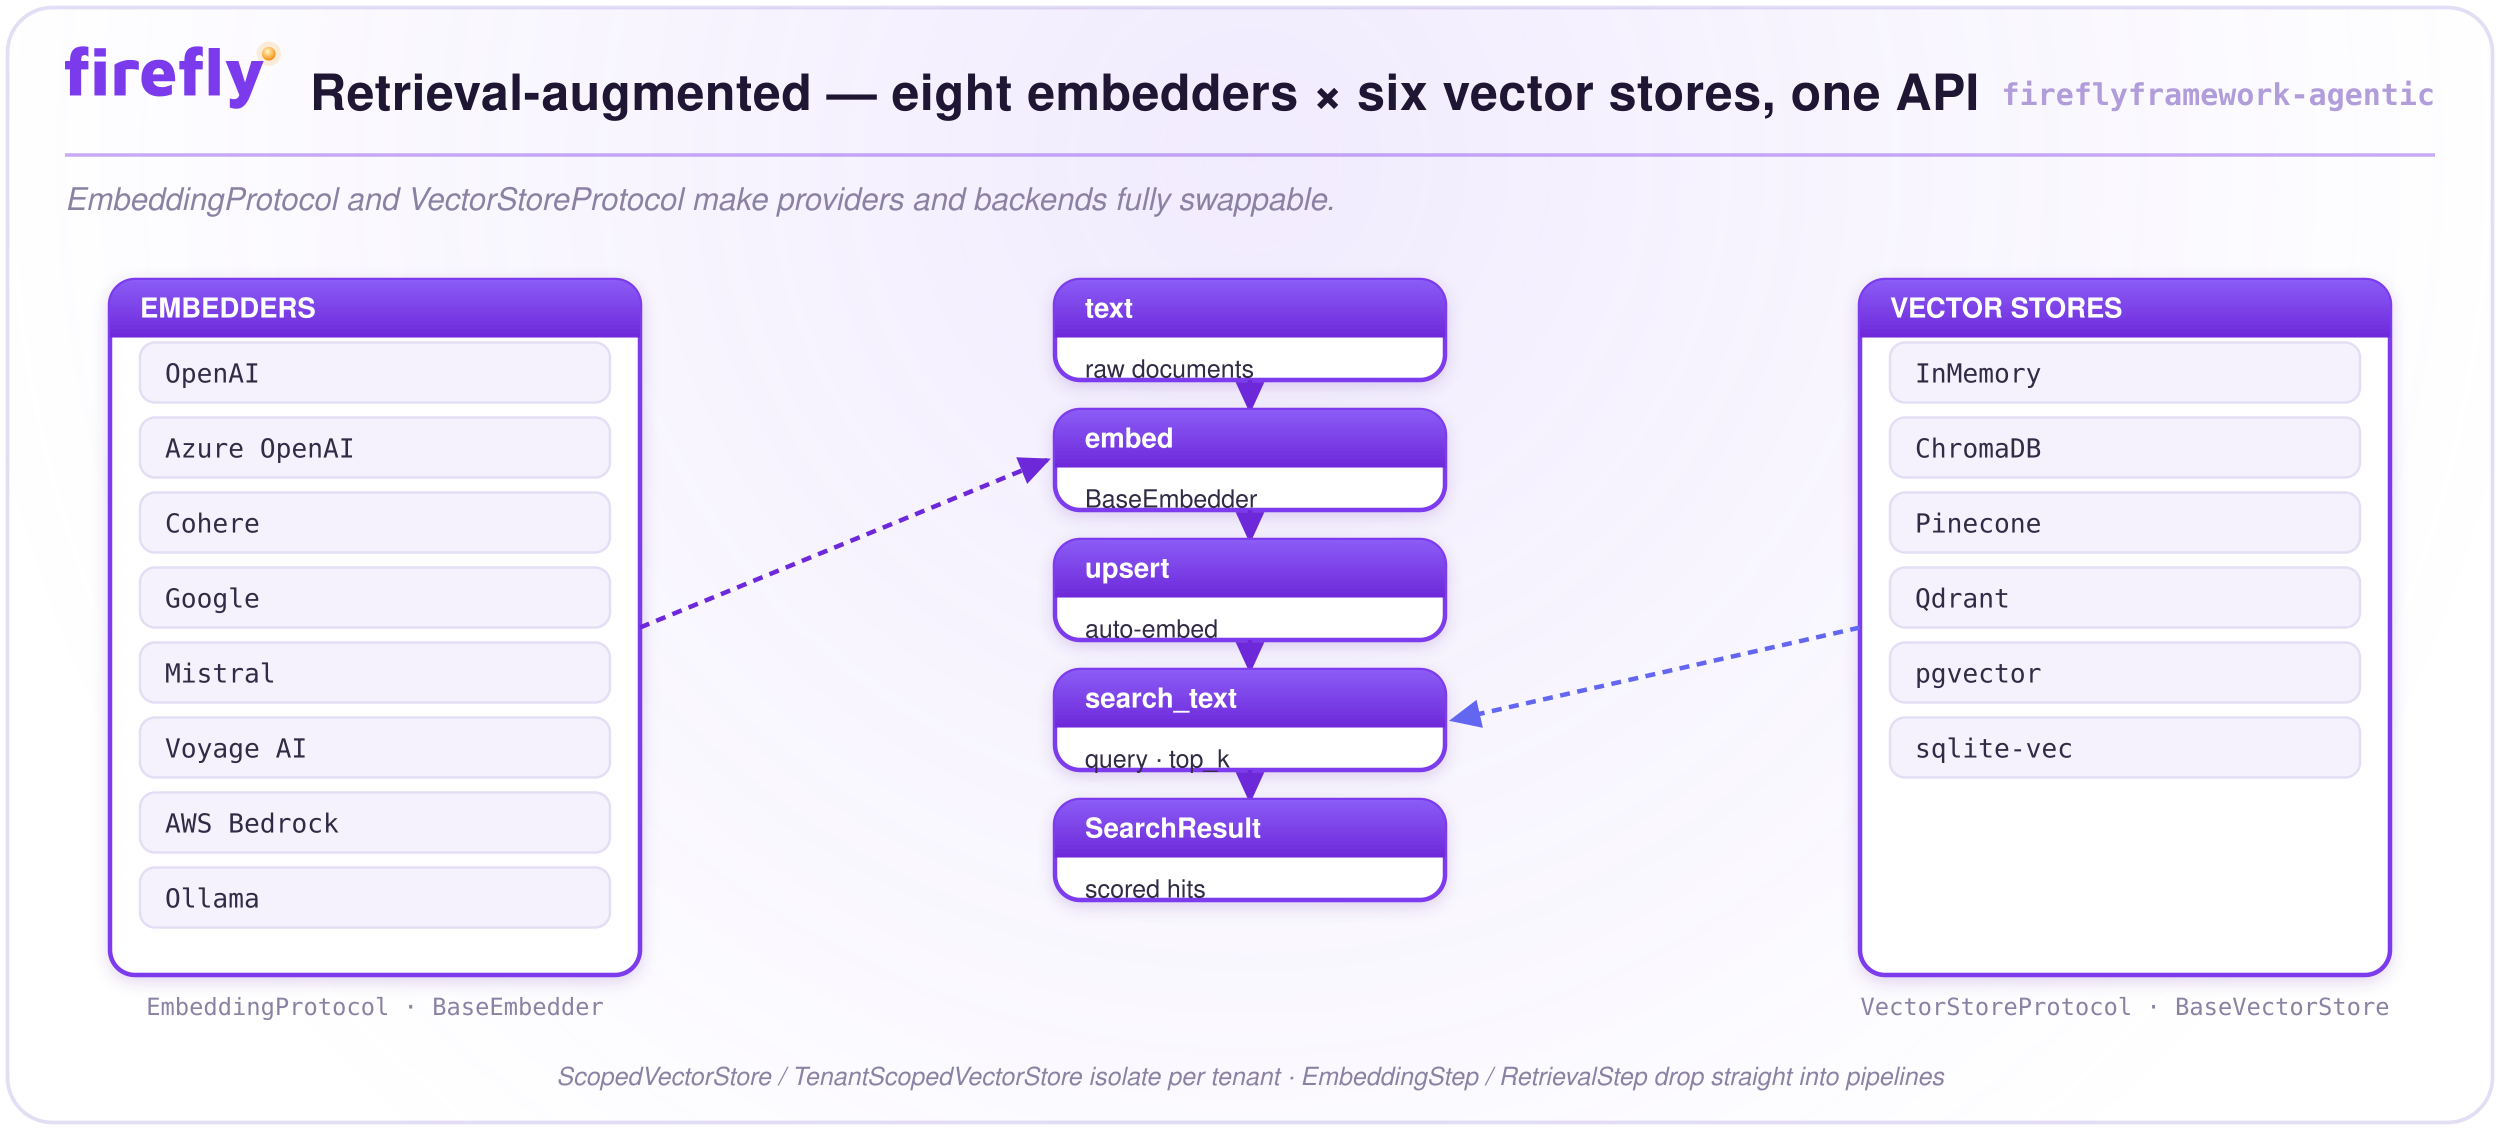
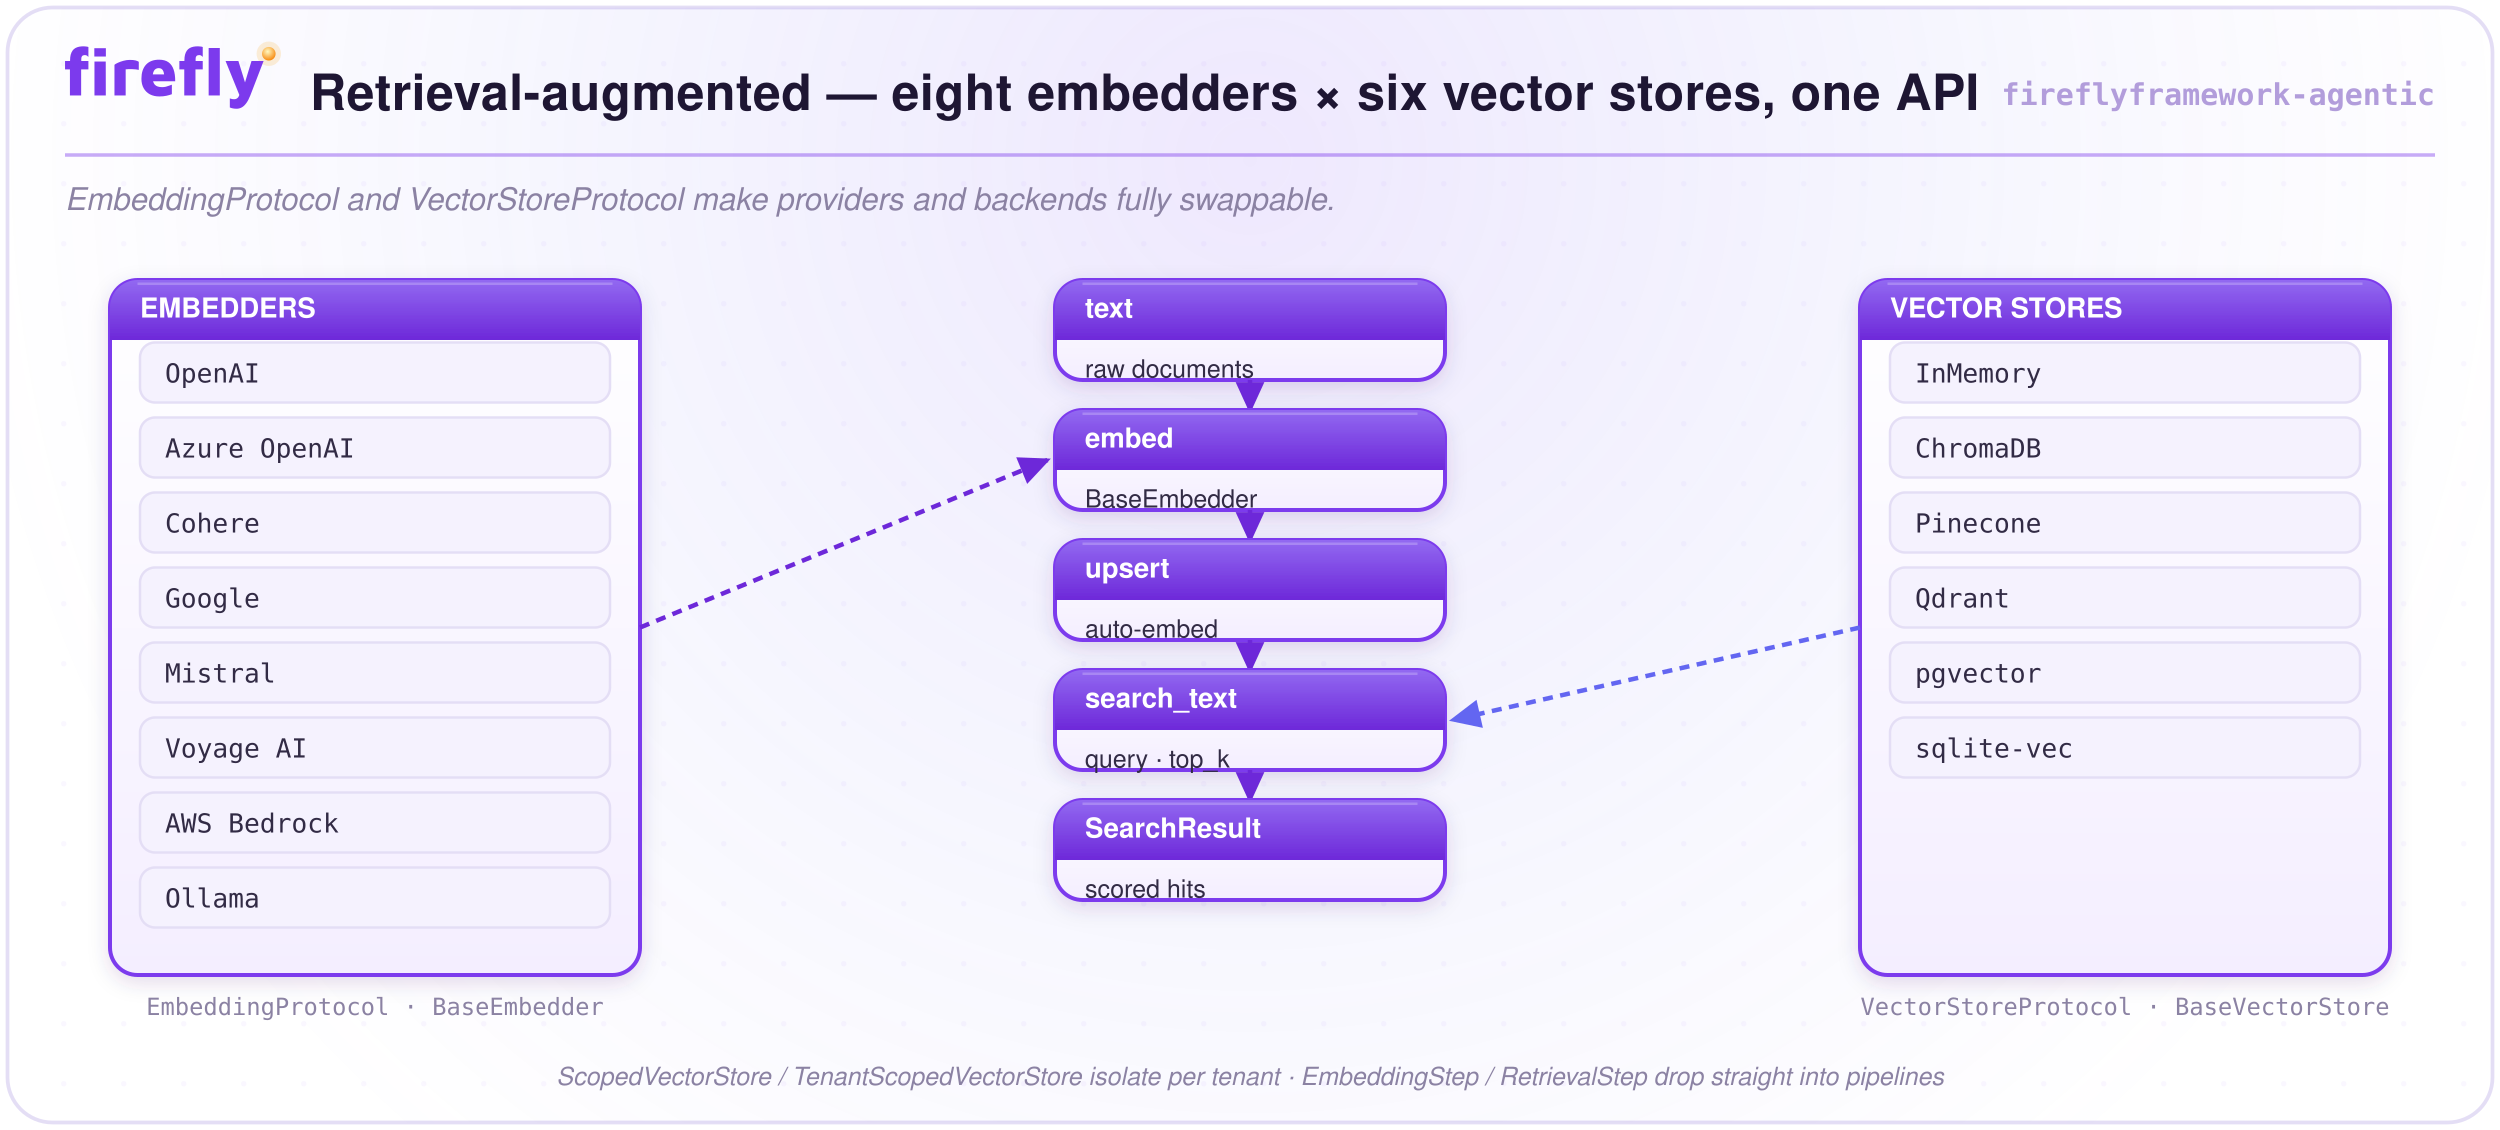
<svg xmlns="http://www.w3.org/2000/svg" width="1000" height="452" viewBox="0 0 1000 452" role="img" aria-label="Firefly Agentic retrieval: eight embedding providers and six vector-store backends behind one API." font-family="-apple-system,'Segoe UI',Helvetica,Arial,sans-serif">
  <defs>
    <linearGradient id="hdr" x1="0" y1="0" x2="0" y2="1">
-       <stop offset="0" stop-color="#8b5cf6" />
+       <stop offset="0" stop-color="#9269f1" />
      <stop offset="1" stop-color="#6d28d9" />
    </linearGradient>
    <linearGradient id="door" x1="0" y1="0" x2="0" y2="1">
      <stop offset="0" stop-color="#a78bfa" />
      <stop offset="1" stop-color="#7c3aed" />
    </linearGradient>
    <linearGradient id="bed" x1="0" y1="0" x2="0" y2="1">
-       <stop offset="0" stop-color="#241a3a" />
-       <stop offset="1" stop-color="#150f26" />
+       <stop offset="0" stop-color="#271c41" />
+       <stop offset="1" stop-color="#140e25" />
+     </linearGradient>
+     <linearGradient id="card" x1="0" y1="0" x2="0" y2="1">
+       <stop offset="0" stop-color="#ffffff" />
+       <stop offset="1" stop-color="#f4eeff" />
    </linearGradient>
    <radialGradient id="amb" cx="500" cy="64" r="520" gradientUnits="userSpaceOnUse">
-       <stop offset="0" stop-color="#8b5cf6" stop-opacity="0.12" />
+       <stop offset="0" stop-color="#8b5cf6" stop-opacity="0.14" />
+       <stop offset="0.6" stop-color="#6366f1" stop-opacity="0.05" />
      <stop offset="1" stop-color="#8b5cf6" stop-opacity="0" />
    </radialGradient>
-     <filter id="sh" x="-25%" y="-25%" width="150%" height="170%">
-       <feDropShadow dx="0" dy="2" stdDeviation="3.2" flood-color="#4c1d95" flood-opacity="0.16" />
+     <pattern id="grid" width="24" height="24" patternUnits="userSpaceOnUse">
+       <circle cx="1.5" cy="1.5" r="1.1" fill="#8b5cf6" opacity="0.05" />
+     </pattern>
+     <filter id="sh" x="-25%" y="-25%" width="150%" height="180%">
+       <feDropShadow dx="0" dy="2.5" stdDeviation="4" flood-color="#3b1d6e" flood-opacity="0.14" />
    </filter>
    <marker id="arr" markerWidth="9" markerHeight="9" refX="6.2" refY="3.2" orient="auto">
      <path d="M0 0L7 3.2L0 6.4Z" fill="#6d28d9" />
    </marker>
    <marker id="arrb" markerWidth="9" markerHeight="9" refX="6.2" refY="3.2" orient="auto">
      <path d="M0 0L7 3.2L0 6.4Z" fill="#6366f1" />
    </marker>
    <marker id="arra" markerWidth="9" markerHeight="9" refX="6.2" refY="3.2" orient="auto">
      <path d="M0 0L7 3.2L0 6.4Z" fill="#c2722a" />
    </marker>
    <g id="fly">
      <circle r="8.5" fill="#a78bfa" opacity="0.10" />
      <circle r="4.6" fill="#c4b5fd" opacity="0.22" />
      <circle r="2.4" fill="#ddd6fe" opacity="0.75" />
      <circle r="1.2" fill="#f5f3ff" />
    </g>
    <g id="ffly">
      <circle r="8.5" fill="#f6a821" opacity="0.10" />
      <circle r="4.6" fill="#ffc24a" opacity="0.22" />
      <circle r="2.4" fill="#ffd980" opacity="0.78" />
      <circle r="1.2" fill="#fff6e0" />
    </g>
    <radialGradient id="dot" cx="42%" cy="34%" r="72%">
      <stop offset="0" stop-color="#FFF9C1" />
      <stop offset="1" stop-color="#F68000" />
    </radialGradient>
  </defs>
  <rect width="1000" height="452" fill="#ffffff" />
  <rect x="3" y="3" width="994" height="446" rx="18" fill="#ffffff" stroke="#e4def5" stroke-width="1.5" />
+   <rect x="3" y="3" width="994" height="446" rx="18" fill="url(#grid)" />
  <rect x="3" y="3" width="994" height="446" rx="18" fill="url(#amb)" />
  <circle cx="107.52" cy="21.50" r="4.89" fill="#f6a821" opacity="0.18" />
  <g transform="translate(25.28,11.90) scale(0.1812)">
    <path d="M14.85 145V87.55H4.05V68.95H15.15V67.6C15.15 62.8 15.6 58.65 16.5 55.15C17.5 51.55 18.85 48.55 20.55 46.15C22.25 43.75 24.35 41.85 26.85 40.45C29.35 39.05 32.1 38.05 35.1 37.45C38.2 36.85 41.55 36.55 45.15 36.55C46.75 36.55 48.55 36.7 50.55 37C52.65 37.2 54.35 37.55 55.65 38.05V59.95C54.55 58.75 53.45 57.8 52.35 57.1C51.25 56.3 49.65 55.9 47.55 55.9C46.35 55.9 45.25 56.1 44.25 56.5C43.35 56.8 42.55 57.3 41.85 58C41.25 58.6 40.75 59.45 40.35 60.55C40.05 61.65 39.9 62.9 39.9 64.3V68.95H55.65V87.55H39.6V145H14.85ZM69 145V70.15H93.9L94.05 145H69ZM68.7 59.2V40.75H94.2V59.2H68.7ZM113.161 145V77.35C114.661 75.95 117.211 74.45 120.811 72.85C124.411 71.15 128.511 69.7 133.111 68.5C137.811 67.2 142.411 66.55 146.911 66.55C152.411 66.55 156.711 66.95 159.811 67.75C162.911 68.55 165.261 69.55 166.861 70.75V88.6C165.261 88.2 163.161 87.85 160.561 87.55C157.961 87.25 155.211 87.05 152.311 86.95C149.411 86.85 146.661 86.85 144.061 86.95C141.561 87.05 139.511 87.2 137.911 87.4V145H113.161ZM212.128 147.25C204.328 147.25 197.428 145.7 191.428 142.6C185.528 139.4 180.928 134.9 177.628 129.1C174.328 123.2 172.678 116.25 172.678 108.25C172.678 94.95 176.028 84.6 182.728 77.2C189.428 69.8 199.078 66.1 211.678 66.1C220.078 66.1 226.878 67.9 232.078 71.5C237.278 75.1 241.128 80.45 243.628 87.55C246.128 94.65 247.328 103.35 247.228 113.65H189.928L186.928 98.5H226.228L223.228 106.6C223.128 98.5 222.078 92.85 220.078 89.65C218.178 86.35 214.978 84.7 210.478 84.7C208.078 84.7 205.878 85.4 203.878 86.8C201.878 88.1 200.278 90.25 199.078 93.25C197.978 96.25 197.428 100.3 197.428 105.4C197.428 112.3 199.028 117.6 202.228 121.3C205.528 124.9 210.928 126.7 218.428 126.7C221.128 126.7 223.828 126.4 226.528 125.8C229.228 125.1 231.728 124.3 234.028 123.4C236.328 122.5 238.278 121.8 239.878 121.3V142.3C236.378 143.6 232.378 144.75 227.878 145.75C223.478 146.75 218.228 147.25 212.128 147.25ZM267.243 145V87.55H256.443V68.95H267.543V67.6C267.543 62.8 267.993 58.65 268.893 55.15C269.893 51.55 271.243 48.55 272.943 46.15C274.643 43.75 276.743 41.85 279.243 40.45C281.743 39.05 284.493 38.05 287.493 37.45C290.593 36.85 293.943 36.55 297.543 36.55C299.143 36.55 300.943 36.7 302.943 37C305.043 37.2 306.743 37.55 308.043 38.05V59.95C306.943 58.75 305.843 57.8 304.743 57.1C303.643 56.3 302.043 55.9 299.943 55.9C298.743 55.9 297.643 56.1 296.643 56.5C295.743 56.8 294.943 57.3 294.243 58C293.643 58.6 293.143 59.45 292.743 60.55C292.443 61.65 292.293 62.9 292.293 64.3V68.95H308.043V87.55H291.993V145H267.243ZM345.693 145H321.093V40.3H345.693V145ZM382.828 174.4C380.128 174.4 377.428 174.15 374.728 173.65C372.128 173.15 369.828 172.45 367.828 171.55V151.6C369.728 152.2 371.378 152.65 372.778 152.95C374.278 153.25 375.778 153.4 377.278 153.4C379.578 153.4 381.628 152.85 383.428 151.75C385.228 150.75 386.728 148.95 387.928 146.35C389.128 143.75 389.978 140 390.478 135.1L391.078 149.5L358.378 68.95H386.728L402.478 119.95H400.228L415.678 68.95H442.378L413.128 144.85C410.328 152.05 407.328 157.8 404.128 162.1C400.928 166.5 397.528 169.65 393.928 171.55C390.328 173.45 386.628 174.4 382.828 174.4Z" fill="#7c3aed" />
  </g>
  <circle cx="107.52" cy="21.50" r="2.72" fill="url(#dot)" />
  <text x="124" y="44" font-size="20" font-weight="800" fill="#1e1633" font-family="-apple-system,'Segoe UI',Helvetica,Arial,sans-serif" letter-spacing="0.2">Retrieval-augmented — eight embedders × six vector stores, one API</text>
  <text x="974" y="42" text-anchor="end" font-size="12" font-weight="600" fill="#b29ddb" font-family="ui-monospace,'SF Mono',Menlo,Consolas,monospace">fireflyframework-agentic</text>
  <line x1="26" y1="62" x2="974" y2="62" stroke="#7c3aed" stroke-width="1.4" opacity="0.42" />
  <text x="26" y="84" font-size="12.5" font-style="italic" fill="#8b82a3" font-family="-apple-system,'Segoe UI',Helvetica,Arial,sans-serif">EmbeddingProtocol and VectorStoreProtocol make providers and backends fully swappable.</text>
  <g filter="url(#sh)">
-     <rect x="44.0" y="112.0" width="212.0" height="278" rx="10" fill="#ffffff" stroke="#7c3aed" stroke-width="1.8" />
-     <path d="M44.0 122a10 10 0 0 1 10 -10h192.0a10 10 0 0 1 10 10v13H44.0Z" fill="url(#hdr)" />
+     <rect x="44.0" y="112.0" width="212.0" height="278" rx="11" fill="url(#card)" stroke="#7c3aed" stroke-width="1.6" />
+     <path d="M44.0 123a11 11 0 0 1 11 -11h190.0a11 11 0 0 1 11 11v13H44.0Z" fill="url(#hdr)" />
+     <path d="M55.0 113.5h190.0" stroke="#ffffff" stroke-opacity="0.22" stroke-width="1" />
  </g>
  <text x="56.0" y="127" font-size="11" font-weight="700" fill="#fff" font-family="-apple-system,'Segoe UI',Helvetica,Arial,sans-serif">EMBEDDERS</text>
  <rect x="56" y="137" width="188" height="24" rx="6" fill="#f5f2fe" stroke="#e4def5" />
  <text x="66" y="153" font-size="10.5" fill="#322b45" font-family="ui-monospace,'SF Mono',Menlo,Consolas,monospace">OpenAI</text>
  <rect x="56" y="167" width="188" height="24" rx="6" fill="#f5f2fe" stroke="#e4def5" />
  <text x="66" y="183" font-size="10.5" fill="#322b45" font-family="ui-monospace,'SF Mono',Menlo,Consolas,monospace">Azure OpenAI</text>
  <rect x="56" y="197" width="188" height="24" rx="6" fill="#f5f2fe" stroke="#e4def5" />
  <text x="66" y="213" font-size="10.5" fill="#322b45" font-family="ui-monospace,'SF Mono',Menlo,Consolas,monospace">Cohere</text>
  <rect x="56" y="227" width="188" height="24" rx="6" fill="#f5f2fe" stroke="#e4def5" />
  <text x="66" y="243" font-size="10.5" fill="#322b45" font-family="ui-monospace,'SF Mono',Menlo,Consolas,monospace">Google</text>
  <rect x="56" y="257" width="188" height="24" rx="6" fill="#f5f2fe" stroke="#e4def5" />
  <text x="66" y="273" font-size="10.5" fill="#322b45" font-family="ui-monospace,'SF Mono',Menlo,Consolas,monospace">Mistral</text>
  <rect x="56" y="287" width="188" height="24" rx="6" fill="#f5f2fe" stroke="#e4def5" />
  <text x="66" y="303" font-size="10.5" fill="#322b45" font-family="ui-monospace,'SF Mono',Menlo,Consolas,monospace">Voyage AI</text>
  <rect x="56" y="317" width="188" height="24" rx="6" fill="#f5f2fe" stroke="#e4def5" />
  <text x="66" y="333" font-size="10.5" fill="#322b45" font-family="ui-monospace,'SF Mono',Menlo,Consolas,monospace">AWS Bedrock</text>
  <rect x="56" y="347" width="188" height="24" rx="6" fill="#f5f2fe" stroke="#e4def5" />
  <text x="66" y="363" font-size="10.5" fill="#322b45" font-family="ui-monospace,'SF Mono',Menlo,Consolas,monospace">Ollama</text>
  <text x="150" y="406" text-anchor="middle" font-size="9.5" fill="#8b82a3" font-family="ui-monospace,'SF Mono',Menlo,Consolas,monospace">EmbeddingProtocol · BaseEmbedder</text>
  <g filter="url(#sh)">
-     <rect x="744.0" y="112.0" width="212.0" height="278" rx="10" fill="#ffffff" stroke="#7c3aed" stroke-width="1.8" />
-     <path d="M744.0 122a10 10 0 0 1 10 -10h192.0a10 10 0 0 1 10 10v13H744.0Z" fill="url(#hdr)" />
+     <rect x="744.0" y="112.0" width="212.0" height="278" rx="11" fill="url(#card)" stroke="#7c3aed" stroke-width="1.6" />
+     <path d="M744.0 123a11 11 0 0 1 11 -11h190.0a11 11 0 0 1 11 11v13H744.0Z" fill="url(#hdr)" />
+     <path d="M755.0 113.5h190.0" stroke="#ffffff" stroke-opacity="0.22" stroke-width="1" />
  </g>
  <text x="756.0" y="127" font-size="11" font-weight="700" fill="#fff" font-family="-apple-system,'Segoe UI',Helvetica,Arial,sans-serif">VECTOR STORES</text>
  <rect x="756" y="137" width="188" height="24" rx="6" fill="#f5f2fe" stroke="#e4def5" />
  <text x="766" y="153" font-size="10.5" fill="#322b45" font-family="ui-monospace,'SF Mono',Menlo,Consolas,monospace">InMemory</text>
  <rect x="756" y="167" width="188" height="24" rx="6" fill="#f5f2fe" stroke="#e4def5" />
  <text x="766" y="183" font-size="10.5" fill="#322b45" font-family="ui-monospace,'SF Mono',Menlo,Consolas,monospace">ChromaDB</text>
  <rect x="756" y="197" width="188" height="24" rx="6" fill="#f5f2fe" stroke="#e4def5" />
  <text x="766" y="213" font-size="10.5" fill="#322b45" font-family="ui-monospace,'SF Mono',Menlo,Consolas,monospace">Pinecone</text>
  <rect x="756" y="227" width="188" height="24" rx="6" fill="#f5f2fe" stroke="#e4def5" />
  <text x="766" y="243" font-size="10.5" fill="#322b45" font-family="ui-monospace,'SF Mono',Menlo,Consolas,monospace">Qdrant</text>
  <rect x="756" y="257" width="188" height="24" rx="6" fill="#f5f2fe" stroke="#e4def5" />
  <text x="766" y="273" font-size="10.5" fill="#322b45" font-family="ui-monospace,'SF Mono',Menlo,Consolas,monospace">pgvector</text>
  <rect x="756" y="287" width="188" height="24" rx="6" fill="#f5f2fe" stroke="#e4def5" />
  <text x="766" y="303" font-size="10.5" fill="#322b45" font-family="ui-monospace,'SF Mono',Menlo,Consolas,monospace">sqlite-vec</text>
  <text x="850" y="406" text-anchor="middle" font-size="9.5" fill="#8b82a3" font-family="ui-monospace,'SF Mono',Menlo,Consolas,monospace">VectorStoreProtocol · BaseVectorStore</text>
  <g filter="url(#sh)">
-     <rect x="422.0" y="112.0" width="156.0" height="40" rx="10" fill="#ffffff" stroke="#7c3aed" stroke-width="1.8" />
-     <path d="M422.0 122a10 10 0 0 1 10 -10h136.0a10 10 0 0 1 10 10v13H422.0Z" fill="url(#hdr)" />
+     <rect x="422.0" y="112.0" width="156.0" height="40" rx="11" fill="url(#card)" stroke="#7c3aed" stroke-width="1.6" />
+     <path d="M422.0 123a11 11 0 0 1 11 -11h134.0a11 11 0 0 1 11 11v13H422.0Z" fill="url(#hdr)" />
+     <path d="M433.0 113.5h134.0" stroke="#ffffff" stroke-opacity="0.22" stroke-width="1" />
  </g>
  <text x="434.0" y="127" font-size="11" font-weight="700" fill="#fff" font-family="-apple-system,'Segoe UI',Helvetica,Arial,sans-serif">text</text>
  <text x="434.0" y="151" font-size="10" fill="#322b45" font-family="-apple-system,'Segoe UI',Helvetica,Arial,sans-serif">raw documents</text>
  <line x1="500.0" y1="152.0" x2="500.0" y2="164.0" stroke="#6d28d9" stroke-width="1.8" marker-end="url(#arr)" />
  <g filter="url(#sh)">
-     <rect x="422.0" y="164.0" width="156.0" height="40" rx="10" fill="#ffffff" stroke="#7c3aed" stroke-width="1.8" />
-     <path d="M422.0 174a10 10 0 0 1 10 -10h136.0a10 10 0 0 1 10 10v13H422.0Z" fill="url(#hdr)" />
+     <rect x="422.0" y="164.0" width="156.0" height="40" rx="11" fill="url(#card)" stroke="#7c3aed" stroke-width="1.6" />
+     <path d="M422.0 175a11 11 0 0 1 11 -11h134.0a11 11 0 0 1 11 11v13H422.0Z" fill="url(#hdr)" />
+     <path d="M433.0 165.5h134.0" stroke="#ffffff" stroke-opacity="0.22" stroke-width="1" />
  </g>
  <text x="434.0" y="179" font-size="11" font-weight="700" fill="#fff" font-family="-apple-system,'Segoe UI',Helvetica,Arial,sans-serif">embed</text>
  <text x="434.0" y="203" font-size="10" fill="#322b45" font-family="-apple-system,'Segoe UI',Helvetica,Arial,sans-serif">BaseEmbedder</text>
  <line x1="500.0" y1="204.0" x2="500.0" y2="216.0" stroke="#6d28d9" stroke-width="1.8" marker-end="url(#arr)" />
  <g filter="url(#sh)">
-     <rect x="422.0" y="216.0" width="156.0" height="40" rx="10" fill="#ffffff" stroke="#7c3aed" stroke-width="1.8" />
-     <path d="M422.0 226a10 10 0 0 1 10 -10h136.0a10 10 0 0 1 10 10v13H422.0Z" fill="url(#hdr)" />
+     <rect x="422.0" y="216.0" width="156.0" height="40" rx="11" fill="url(#card)" stroke="#7c3aed" stroke-width="1.6" />
+     <path d="M422.0 227a11 11 0 0 1 11 -11h134.0a11 11 0 0 1 11 11v13H422.0Z" fill="url(#hdr)" />
+     <path d="M433.0 217.5h134.0" stroke="#ffffff" stroke-opacity="0.22" stroke-width="1" />
  </g>
  <text x="434.0" y="231" font-size="11" font-weight="700" fill="#fff" font-family="-apple-system,'Segoe UI',Helvetica,Arial,sans-serif">upsert</text>
  <text x="434.0" y="255" font-size="10" fill="#322b45" font-family="-apple-system,'Segoe UI',Helvetica,Arial,sans-serif">auto-embed</text>
  <line x1="500.0" y1="256.0" x2="500.0" y2="268.0" stroke="#6d28d9" stroke-width="1.8" marker-end="url(#arr)" />
  <g filter="url(#sh)">
-     <rect x="422.0" y="268.0" width="156.0" height="40" rx="10" fill="#ffffff" stroke="#7c3aed" stroke-width="1.8" />
-     <path d="M422.0 278a10 10 0 0 1 10 -10h136.0a10 10 0 0 1 10 10v13H422.0Z" fill="url(#hdr)" />
+     <rect x="422.0" y="268.0" width="156.0" height="40" rx="11" fill="url(#card)" stroke="#7c3aed" stroke-width="1.6" />
+     <path d="M422.0 279a11 11 0 0 1 11 -11h134.0a11 11 0 0 1 11 11v13H422.0Z" fill="url(#hdr)" />
+     <path d="M433.0 269.5h134.0" stroke="#ffffff" stroke-opacity="0.22" stroke-width="1" />
  </g>
  <text x="434.0" y="283" font-size="11" font-weight="700" fill="#fff" font-family="-apple-system,'Segoe UI',Helvetica,Arial,sans-serif">search_text</text>
  <text x="434.0" y="307" font-size="10" fill="#322b45" font-family="-apple-system,'Segoe UI',Helvetica,Arial,sans-serif">query · top_k</text>
  <line x1="500.0" y1="308.0" x2="500.0" y2="320.0" stroke="#6d28d9" stroke-width="1.8" marker-end="url(#arr)" />
  <g filter="url(#sh)">
-     <rect x="422.0" y="320.0" width="156.0" height="40" rx="10" fill="#ffffff" stroke="#7c3aed" stroke-width="1.8" />
-     <path d="M422.0 330a10 10 0 0 1 10 -10h136.0a10 10 0 0 1 10 10v13H422.0Z" fill="url(#hdr)" />
+     <rect x="422.0" y="320.0" width="156.0" height="40" rx="11" fill="url(#card)" stroke="#7c3aed" stroke-width="1.6" />
+     <path d="M422.0 331a11 11 0 0 1 11 -11h134.0a11 11 0 0 1 11 11v13H422.0Z" fill="url(#hdr)" />
+     <path d="M433.0 321.5h134.0" stroke="#ffffff" stroke-opacity="0.22" stroke-width="1" />
  </g>
  <text x="434.0" y="335" font-size="11" font-weight="700" fill="#fff" font-family="-apple-system,'Segoe UI',Helvetica,Arial,sans-serif">SearchResult</text>
  <text x="434.0" y="359" font-size="10" fill="#322b45" font-family="-apple-system,'Segoe UI',Helvetica,Arial,sans-serif">scored hits</text>
  <line x1="256.0" y1="251.0" x2="419.0" y2="184.0" stroke="#6d28d9" stroke-width="1.8" stroke-dasharray="4 3" marker-end="url(#arr)" />
  <line x1="744.0" y1="251.0" x2="581.0" y2="288.0" stroke="#6366f1" stroke-width="1.8" stroke-dasharray="4 3" marker-end="url(#arrb)" />
  <text x="500" y="434" text-anchor="middle" font-size="10" font-style="italic" fill="#8b82a3">ScopedVectorStore / TenantScopedVectorStore isolate per tenant · EmbeddingStep / RetrievalStep drop straight into pipelines</text>
</svg>
